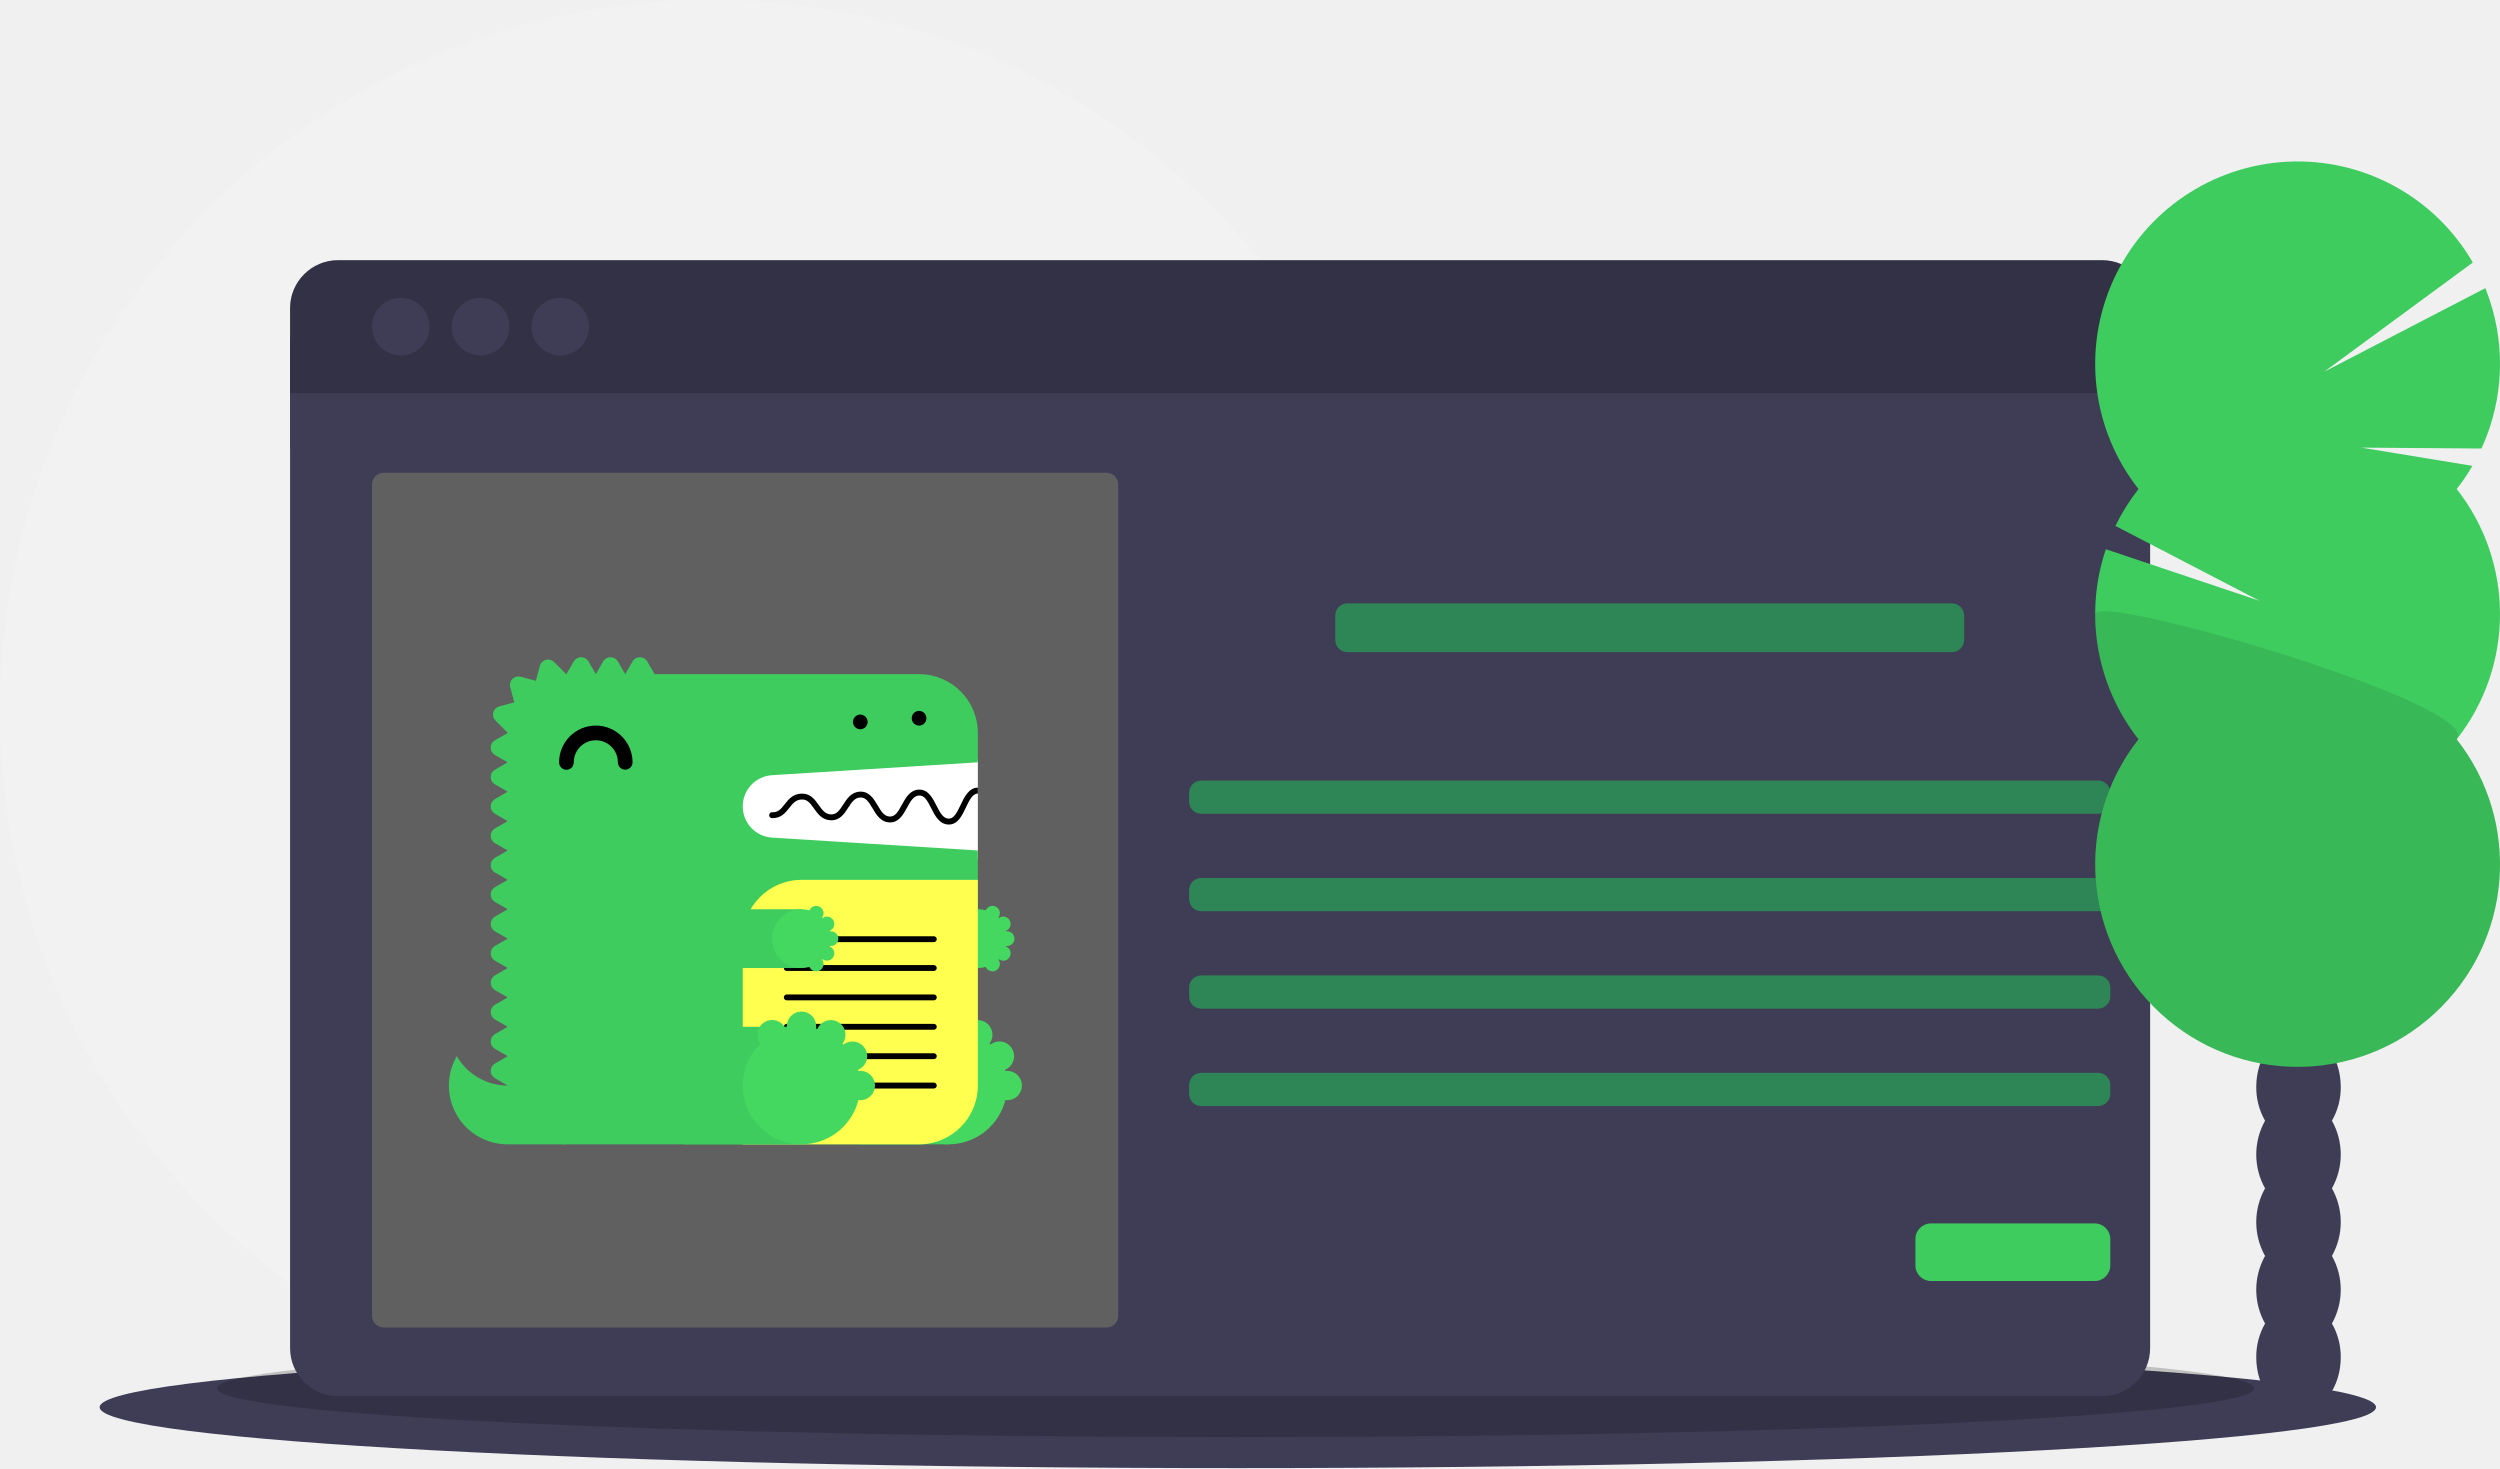
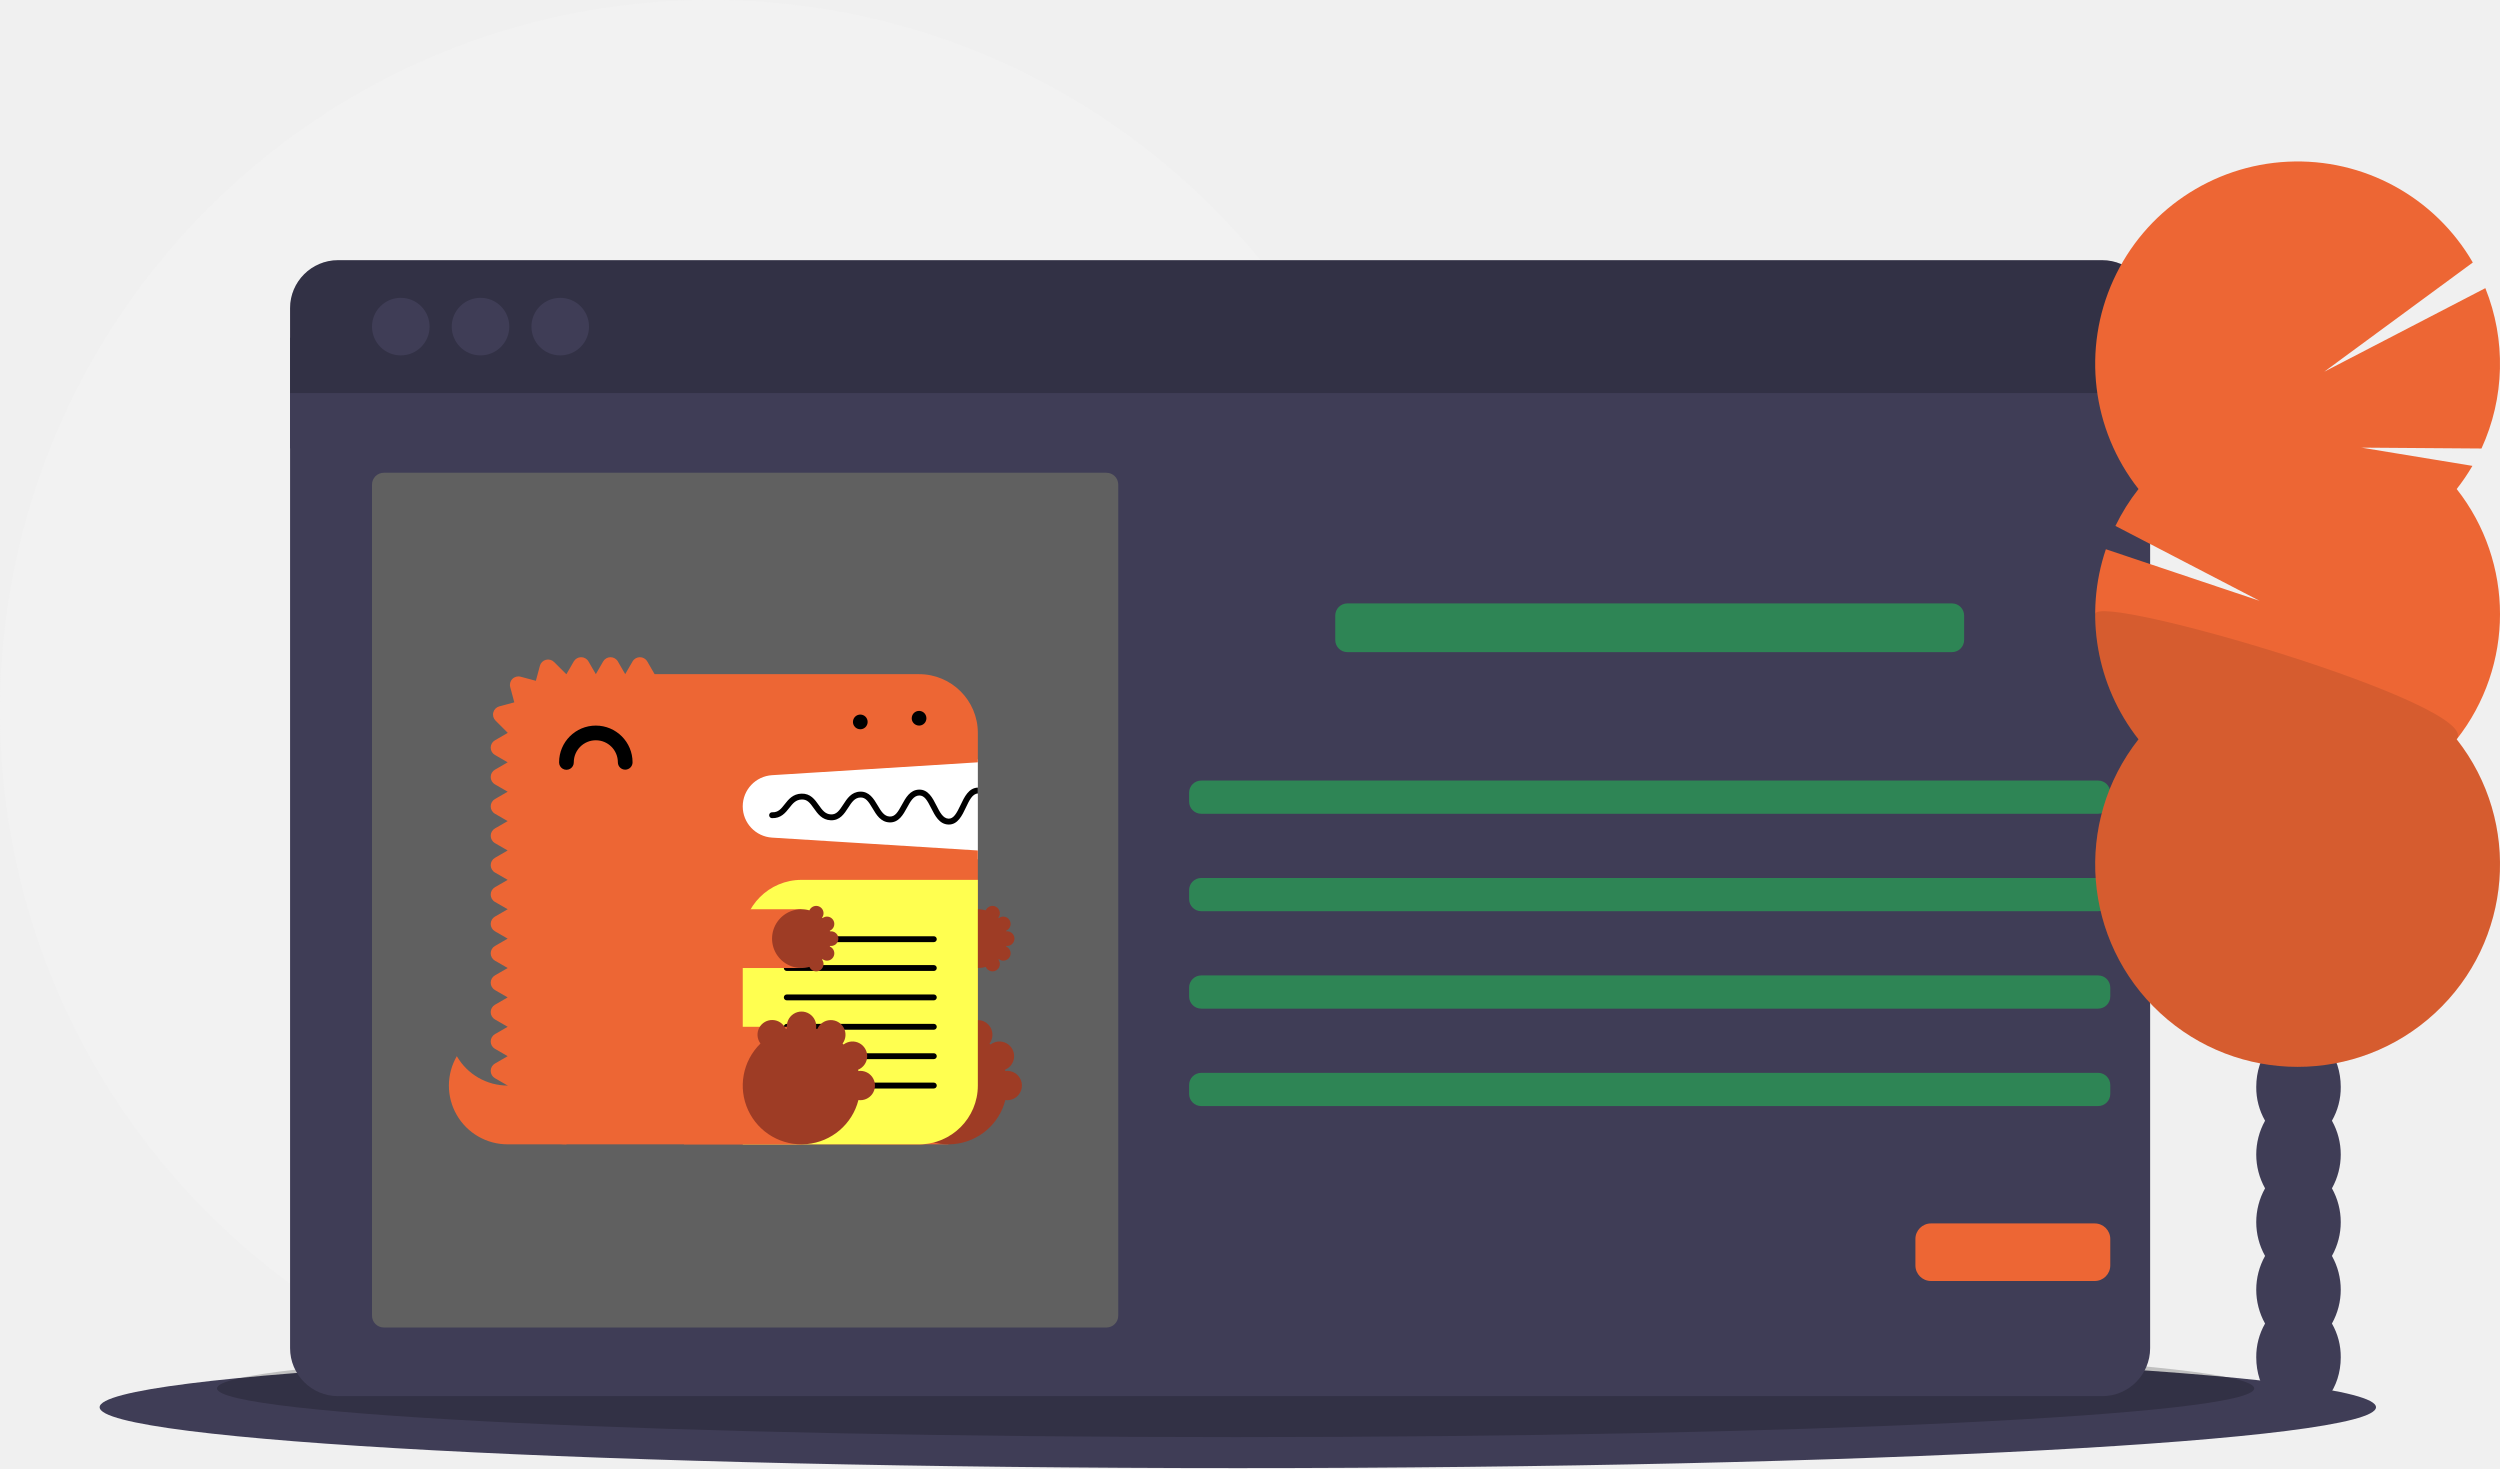
<svg xmlns="http://www.w3.org/2000/svg" id="ac356da0-b129-4ca5-aecc-4700531dd101" data-name="Layer 1" width="1129" height="663" viewBox="0 0 1129 663">
  <circle cx="321" cy="321" r="321" fill="#f2f2f2" />
  <ellipse cx="559" cy="635.5" rx="514" ry="27.5" fill="#3f3d56" />
  <ellipse cx="558" cy="627" rx="460" ry="22" opacity="0.2" />
  <rect x="131" y="152.5" width="840" height="50" fill="#3f3d56" />
  <path d="M166.5,727.33A21.67,21.67,0,0,0,188.17,749H984.83A21.67,21.67,0,0,0,1006.5,727.33V296h-840Z" transform="translate(-35.5 -118.5)" fill="#3f3d56" />
  <path d="M984.83,236H188.17A21.67,21.67,0,0,0,166.5,257.67V296h840V257.67A21.67,21.67,0,0,0,984.83,236Z" transform="translate(-35.5 -118.5)" fill="#3f3d56" />
  <path d="M984.83,236H188.17A21.67,21.67,0,0,0,166.5,257.67V296h840V257.67A21.67,21.67,0,0,0,984.83,236Z" transform="translate(-35.5 -118.5)" opacity="0.2" />
  <circle cx="181" cy="147.5" r="13" fill="#3f3d56" />
  <circle cx="217" cy="147.5" r="13" fill="#3f3d56" />
  <circle cx="253" cy="147.5" r="13" fill="#3f3d56" />
  <rect x="168" y="213.5" width="337" height="386" rx="5.335" fill="#606060" />
  <rect x="603" y="272.5" width="284" height="22" rx="5.476" fill="#2e8555" />
  <rect x="537" y="352.5" width="416" height="15" rx="5.476" fill="#2e8555" />
  <rect x="537" y="396.5" width="416" height="15" rx="5.476" fill="#2e8555" />
  <rect x="537" y="440.5" width="416" height="15" rx="5.476" fill="#2e8555" />
  <rect x="537" y="484.5" width="416" height="15" rx="5.476" fill="#2e8555" />
-   <rect x="865" y="552.5" width="88" height="26" rx="7.028" fill="#3ecc5f" />
+   <rect x="865" y="552.5" width="88" height="26" rx="7.028" fill="#ed6634" />
  <path d="M1088.603,624.616a30.114,30.114,0,0,0,3.983-15.266c0-13.797-8.544-24.981-19.083-24.981s-19.083,11.184-19.083,24.981a30.114,30.114,0,0,0,3.983,15.266,31.248,31.248,0,0,0,0,30.532,31.248,31.248,0,0,0,0,30.532,31.248,31.248,0,0,0,0,30.532,30.114,30.114,0,0,0-3.983,15.266c0,13.797,8.544,24.981,19.083,24.981s19.083-11.184,19.083-24.981a30.114,30.114,0,0,0-3.983-15.266,31.248,31.248,0,0,0,0-30.532,31.248,31.248,0,0,0,0-30.532,31.248,31.248,0,0,0,0-30.532Z" transform="translate(-35.5 -118.5)" fill="#3f3d56" />
  <ellipse cx="1038.003" cy="460.318" rx="19.083" ry="24.981" fill="#3f3d56" />
  <ellipse cx="1038.003" cy="429.786" rx="19.083" ry="24.981" fill="#3f3d56" />
-   <path d="M1144.939,339.345a91.611,91.611,0,0,0,7.107-10.461l-50.141-8.235,54.229.403a91.566,91.566,0,0,0,1.746-72.426l-72.754,37.741,67.097-49.321a91.413,91.413,0,1,0-150.971,102.298,91.458,91.458,0,0,0-10.425,16.669l65.087,33.814-69.4-23.292a91.46,91.46,0,0,0,14.738,85.837,91.406,91.406,0,1,0,143.689,0,91.418,91.418,0,0,0,0-113.029Z" transform="translate(-35.5 -118.5)" fill="#3ecc5f" fill-rule="evenodd" />
+   <path d="M1144.939,339.345a91.611,91.611,0,0,0,7.107-10.461l-50.141-8.235,54.229.403a91.566,91.566,0,0,0,1.746-72.426l-72.754,37.741,67.097-49.321a91.413,91.413,0,1,0-150.971,102.298,91.458,91.458,0,0,0-10.425,16.669l65.087,33.814-69.4-23.292a91.46,91.46,0,0,0,14.738,85.837,91.406,91.406,0,1,0,143.689,0,91.418,91.418,0,0,0,0-113.029Z" transform="translate(-35.5 -118.5)" fill="#ed6634" fill-rule="evenodd" />
  <path d="M981.688,395.859a91.013,91.013,0,0,0,19.561,56.514,91.406,91.406,0,1,0,143.689,0C1157.19,436.821,981.688,385.6,981.688,395.859Z" transform="translate(-35.5 -118.5)" opacity="0.1" />
  <path d="M365.62,461.436H477.094v45.12H365.62Z" transform="translate(-35.5 -118.5)" fill="#fff" fill-rule="evenodd" />
-   <path d="M264.763,608.741a26.509,26.509,0,0,1-22.962-13.271,26.51,26.51,0,0,0,22.962,39.812H291.304V608.741Z" transform="translate(-35.5 -118.5)" fill="#3ecc5f" fill-rule="evenodd" />
-   <path d="M384.172,468.571l92.922-5.807V449.493a26.541,26.541,0,0,0-26.541-26.541H331.116l-3.318-5.746a3.83,3.83,0,0,0-6.635,0l-3.318,5.746-3.318-5.746a3.83,3.83,0,0,0-6.635,0l-3.318,5.746L301.257,417.205a3.83,3.83,0,0,0-6.635,0L291.304,422.951c-.029,0-.056.004-.086.004l-5.497-5.495a3.829,3.829,0,0,0-6.407,1.717l-1.817,6.773L270.607,424.103a3.83,3.83,0,0,0-4.691,4.693l1.845,6.891-6.771,1.814a3.832,3.832,0,0,0-1.72,6.41l5.497,5.497c0,.028-.004.056-.004.085l-5.746,3.318a3.83,3.83,0,0,0,0,6.635l5.746,3.318L259.016,466.081a3.83,3.83,0,0,0,0,6.635l5.746,3.318-5.746,3.318a3.83,3.83,0,0,0,0,6.635l5.746,3.318-5.746,3.318a3.83,3.83,0,0,0,0,6.635l5.746,3.318-5.746,3.318a3.83,3.83,0,0,0,0,6.635l5.746,3.318-5.746,3.318a3.83,3.83,0,0,0,0,6.635l5.746,3.318-5.746,3.318a3.83,3.83,0,0,0,0,6.635l5.746,3.318-5.746,3.318a3.83,3.83,0,0,0,0,6.635l5.746,3.318L259.016,558.976a3.83,3.83,0,0,0,0,6.635l5.746,3.318-5.746,3.318a3.83,3.83,0,0,0,0,6.635l5.746,3.318-5.746,3.318a3.83,3.83,0,0,0,0,6.635l5.746,3.318-5.746,3.318a3.83,3.83,0,0,0,0,6.635l5.746,3.318A26.541,26.541,0,0,0,291.304,635.283H450.553A26.541,26.541,0,0,0,477.094,608.741V502.575l-92.922-5.807a14.126,14.126,0,0,1,0-28.198" transform="translate(-35.5 -118.5)" fill="#3ecc5f" fill-rule="evenodd" />
-   <path d="M424.011,635.283h39.812V582.2H424.011Z" transform="translate(-35.5 -118.5)" fill="#3ecc5f" fill-rule="evenodd" />
-   <path d="M490.365,602.106a6.602,6.602,0,0,0-.848.085c-.05-.199-.098-.399-.154-.599A6.627,6.627,0,1,0,482.806,590.21q-.22-.225-.445-.446a6.624,6.624,0,1,0-11.397-6.564c-.196-.056-.394-.102-.591-.153a6.64,6.64,0,1,0-13.101,0c-.196.05-.394.097-.591.153a6.628,6.628,0,1,0-11.397,6.564,26.528,26.528,0,1,0,44.231,25.528,6.621,6.621,0,1,0,.848-13.186" transform="translate(-35.5 -118.5)" fill="#44d860" fill-rule="evenodd" />
-   <path d="M437.282,555.658H477.094V529.117H437.282Z" transform="translate(-35.5 -118.5)" fill="#3ecc5f" fill-rule="evenodd" />
-   <path d="M490.365,545.705a3.318,3.318,0,0,0,0-6.635,3.411,3.411,0,0,0-.423.042c-.027-.1-.049-.199-.077-.299a3.319,3.319,0,0,0-1.278-6.379,3.282,3.282,0,0,0-2.001.687q-.109-.113-.223-.223a3.282,3.282,0,0,0,.671-1.983,3.318,3.318,0,0,0-6.37-1.299,13.271,13.271,0,1,0,0,25.541,3.318,3.318,0,0,0,6.37-1.299,3.282,3.282,0,0,0-.671-1.983q.113-.109.223-.223a3.282,3.282,0,0,0,2.001.687,3.318,3.318,0,0,0,1.278-6.379c.028-.098.05-.199.077-.299a3.413,3.413,0,0,0,.423.042" transform="translate(-35.5 -118.5)" fill="#44d860" fill-rule="evenodd" />
+   <path d="M264.763,608.741a26.509,26.509,0,0,1-22.962-13.271,26.51,26.51,0,0,0,22.962,39.812H291.304V608.741Z" transform="translate(-35.5 -118.5)" fill="#ed6634" fill-rule="evenodd" />
+   <path d="M384.172,468.571l92.922-5.807V449.493a26.541,26.541,0,0,0-26.541-26.541H331.116l-3.318-5.746a3.83,3.83,0,0,0-6.635,0l-3.318,5.746-3.318-5.746a3.83,3.83,0,0,0-6.635,0l-3.318,5.746L301.257,417.205a3.83,3.83,0,0,0-6.635,0L291.304,422.951c-.029,0-.056.004-.086.004l-5.497-5.495a3.829,3.829,0,0,0-6.407,1.717l-1.817,6.773L270.607,424.103a3.83,3.83,0,0,0-4.691,4.693l1.845,6.891-6.771,1.814a3.832,3.832,0,0,0-1.72,6.41l5.497,5.497c0,.028-.004.056-.004.085l-5.746,3.318a3.83,3.83,0,0,0,0,6.635l5.746,3.318L259.016,466.081a3.83,3.83,0,0,0,0,6.635l5.746,3.318-5.746,3.318a3.83,3.83,0,0,0,0,6.635l5.746,3.318-5.746,3.318a3.83,3.83,0,0,0,0,6.635l5.746,3.318-5.746,3.318a3.83,3.83,0,0,0,0,6.635l5.746,3.318-5.746,3.318a3.83,3.83,0,0,0,0,6.635l5.746,3.318-5.746,3.318a3.83,3.83,0,0,0,0,6.635l5.746,3.318-5.746,3.318a3.83,3.83,0,0,0,0,6.635l5.746,3.318L259.016,558.976a3.83,3.83,0,0,0,0,6.635l5.746,3.318-5.746,3.318a3.83,3.83,0,0,0,0,6.635l5.746,3.318-5.746,3.318a3.83,3.83,0,0,0,0,6.635l5.746,3.318-5.746,3.318a3.83,3.83,0,0,0,0,6.635l5.746,3.318A26.541,26.541,0,0,0,291.304,635.283H450.553A26.541,26.541,0,0,0,477.094,608.741V502.575l-92.922-5.807a14.126,14.126,0,0,1,0-28.198" transform="translate(-35.5 -118.5)" fill="#ed6634" fill-rule="evenodd" />
+   <path d="M424.011,635.283h39.812V582.2H424.011Z" transform="translate(-35.5 -118.5)" fill="#ed6634" fill-rule="evenodd" />
+   <path d="M490.365,602.106a6.602,6.602,0,0,0-.848.085c-.05-.199-.098-.399-.154-.599A6.627,6.627,0,1,0,482.806,590.21q-.22-.225-.445-.446a6.624,6.624,0,1,0-11.397-6.564c-.196-.056-.394-.102-.591-.153a6.64,6.64,0,1,0-13.101,0c-.196.05-.394.097-.591.153a6.628,6.628,0,1,0-11.397,6.564,26.528,26.528,0,1,0,44.231,25.528,6.621,6.621,0,1,0,.848-13.186" transform="translate(-35.5 -118.5)" fill="#9e3c25" fill-rule="evenodd" />
+   <path d="M437.282,555.658H477.094V529.117H437.282Z" transform="translate(-35.5 -118.5)" fill="#ed6634" fill-rule="evenodd" />
+   <path d="M490.365,545.705a3.318,3.318,0,0,0,0-6.635,3.411,3.411,0,0,0-.423.042c-.027-.1-.049-.199-.077-.299a3.319,3.319,0,0,0-1.278-6.379,3.282,3.282,0,0,0-2.001.687q-.109-.113-.223-.223a3.282,3.282,0,0,0,.671-1.983,3.318,3.318,0,0,0-6.37-1.299,13.271,13.271,0,1,0,0,25.541,3.318,3.318,0,0,0,6.37-1.299,3.282,3.282,0,0,0-.671-1.983q.113-.109.223-.223a3.282,3.282,0,0,0,2.001.687,3.318,3.318,0,0,0,1.278-6.379c.028-.098.05-.199.077-.299a3.413,3.413,0,0,0,.423.042" transform="translate(-35.5 -118.5)" fill="#9e3c25" fill-rule="evenodd" />
  <path d="M317.845,466.081a3.318,3.318,0,0,1-3.318-3.318,9.953,9.953,0,1,0-19.906,0,3.318,3.318,0,1,1-6.635,0,16.588,16.588,0,1,1,33.177,0,3.318,3.318,0,0,1-3.318,3.318" transform="translate(-35.5 -118.5)" fill-rule="evenodd" />
  <path d="M370.928,635.283h79.624A26.541,26.541,0,0,0,477.094,608.741v-92.895H397.47a26.541,26.541,0,0,0-26.541,26.541Z" transform="translate(-35.5 -118.5)" fill="#ffff50" fill-rule="evenodd" />
  <path d="M457.214,556.985H390.808a1.327,1.327,0,0,1,0-2.654h66.407a1.327,1.327,0,0,1,0,2.654m0,26.541H390.808a1.327,1.327,0,1,1,0-2.654h66.407a1.327,1.327,0,0,1,0,2.654m0,26.541H390.808a1.327,1.327,0,1,1,0-2.654h66.407a1.327,1.327,0,0,1,0,2.654m0-66.107H390.808a1.327,1.327,0,0,1,0-2.654h66.407a1.327,1.327,0,0,1,0,2.654m0,26.295H390.808a1.327,1.327,0,0,1,0-2.654h66.407a1.327,1.327,0,0,1,0,2.654m0,26.541H390.808a1.327,1.327,0,0,1,0-2.654h66.407a1.327,1.327,0,0,1,0,2.654M477.094,474.191c-.016,0-.029-.008-.045-.007-4.101.139-6.041,4.241-7.753,7.86-1.786,3.782-3.168,6.241-5.432,6.167-2.507-.09-3.94-2.922-5.458-5.919-1.744-3.442-3.734-7.347-7.913-7.201-4.042.138-5.989,3.708-7.706,6.857-1.827,3.355-3.071,5.395-5.469,5.3-2.557-.093-3.916-2.395-5.489-5.06-1.753-2.967-3.78-6.304-7.878-6.189-3.973.137-5.925,3.165-7.648,5.839-1.822,2.827-3.099,4.549-5.527,4.447-2.618-.093-3.971-2.004-5.535-4.216-1.757-2.486-3.737-5.299-7.823-5.162-3.886.133-5.838,2.614-7.559,4.801-1.635,2.076-2.912,3.718-5.612,3.615a1.328,1.328,0,1,0-.096,2.654c4.004.134,6.032-2.389,7.793-4.628,1.562-1.985,2.91-3.699,5.564-3.789,2.556-.109,3.754,1.48,5.567,4.041,1.721,2.434,3.675,5.194,7.605,5.336,4.118.138,6.099-2.939,7.854-5.663,1.569-2.434,2.922-4.535,5.507-4.624,2.379-.089,3.675,1.792,5.501,4.885,1.721,2.916,3.671,6.219,7.68,6.365,4.147.143,6.15-3.477,7.895-6.682,1.512-2.771,2.938-5.388,5.466-5.476,2.379-.056,3.62,2.117,5.456,5.746,1.715,3.388,3.659,7.226,7.73,7.373l.224.004c4.066,0,5.996-4.081,7.704-7.689,1.512-3.198,2.942-6.211,5.397-6.334Z" transform="translate(-35.5 -118.5)" fill-rule="evenodd" />
-   <path d="M344.387,635.283h53.083V582.2H344.387Z" transform="translate(-35.5 -118.5)" fill="#3ecc5f" fill-rule="evenodd" />
-   <path d="M424.011,602.106a6.602,6.602,0,0,0-.848.085c-.05-.199-.098-.399-.154-.599A6.627,6.627,0,1,0,416.452,590.21q-.22-.225-.445-.446a6.624,6.624,0,1,0-11.397-6.564c-.196-.056-.394-.102-.591-.153a6.64,6.64,0,1,0-13.101,0c-.196.05-.394.097-.591.153a6.628,6.628,0,1,0-11.397,6.564,26.528,26.528,0,1,0,44.231,25.528,6.621,6.621,0,1,0,.848-13.186" transform="translate(-35.5 -118.5)" fill="#44d860" fill-rule="evenodd" />
-   <path d="M344.387,555.658h53.083V529.117H344.387Z" transform="translate(-35.5 -118.5)" fill="#3ecc5f" fill-rule="evenodd" />
-   <path d="M410.74,545.705a3.318,3.318,0,1,0,0-6.635,3.411,3.411,0,0,0-.423.042c-.027-.1-.049-.199-.077-.299a3.319,3.319,0,0,0-1.278-6.379,3.282,3.282,0,0,0-2.001.687q-.109-.113-.223-.223a3.282,3.282,0,0,0,.671-1.983,3.318,3.318,0,0,0-6.37-1.299,13.271,13.271,0,1,0,0,25.541,3.318,3.318,0,0,0,6.37-1.299,3.282,3.282,0,0,0-.671-1.983q.113-.109.223-.223a3.282,3.282,0,0,0,2.001.687,3.318,3.318,0,0,0,1.278-6.379c.028-.098.05-.199.077-.299a3.413,3.413,0,0,0,.423.042" transform="translate(-35.5 -118.5)" fill="#44d860" fill-rule="evenodd" />
+   <path d="M344.387,635.283h53.083V582.2H344.387Z" transform="translate(-35.5 -118.5)" fill="#ed6634" fill-rule="evenodd" />
+   <path d="M424.011,602.106a6.602,6.602,0,0,0-.848.085c-.05-.199-.098-.399-.154-.599A6.627,6.627,0,1,0,416.452,590.21q-.22-.225-.445-.446a6.624,6.624,0,1,0-11.397-6.564c-.196-.056-.394-.102-.591-.153a6.64,6.64,0,1,0-13.101,0c-.196.05-.394.097-.591.153a6.628,6.628,0,1,0-11.397,6.564,26.528,26.528,0,1,0,44.231,25.528,6.621,6.621,0,1,0,.848-13.186" transform="translate(-35.5 -118.5)" fill="#9e3c25" fill-rule="evenodd" />
+   <path d="M344.387,555.658h53.083V529.117H344.387Z" transform="translate(-35.5 -118.5)" fill="#ed6634" fill-rule="evenodd" />
+   <path d="M410.74,545.705a3.318,3.318,0,1,0,0-6.635,3.411,3.411,0,0,0-.423.042c-.027-.1-.049-.199-.077-.299a3.319,3.319,0,0,0-1.278-6.379,3.282,3.282,0,0,0-2.001.687q-.109-.113-.223-.223a3.282,3.282,0,0,0,.671-1.983,3.318,3.318,0,0,0-6.37-1.299,13.271,13.271,0,1,0,0,25.541,3.318,3.318,0,0,0,6.37-1.299,3.282,3.282,0,0,0-.671-1.983q.113-.109.223-.223a3.282,3.282,0,0,0,2.001.687,3.318,3.318,0,0,0,1.278-6.379c.028-.098.05-.199.077-.299a3.413,3.413,0,0,0,.423.042" transform="translate(-35.5 -118.5)" fill="#9e3c25" fill-rule="evenodd" />
  <path d="M424.011,447.834a3.603,3.603,0,0,1-.65-.066,3.344,3.344,0,0,1-.624-.186,3.447,3.447,0,0,1-.572-.305,5.027,5.027,0,0,1-.504-.411,3.887,3.887,0,0,1-.41-.504,3.275,3.275,0,0,1-.557-1.845,3.602,3.602,0,0,1,.066-.65,3.826,3.826,0,0,1,.184-.624,3.489,3.489,0,0,1,.307-.571,3.197,3.197,0,0,1,.914-.916,3.447,3.447,0,0,1,.572-.305,3.344,3.344,0,0,1,.624-.186,3.069,3.069,0,0,1,1.301,0,3.223,3.223,0,0,1,1.194.491,5.028,5.028,0,0,1,.504.411,4.88,4.88,0,0,1,.411.504,3.382,3.382,0,0,1,.305.571,3.478,3.478,0,0,1,.252,1.274A3.364,3.364,0,0,1,426.36,446.865a5.027,5.027,0,0,1-.504.411,3.306,3.306,0,0,1-1.845.557m26.541-1.659a3.388,3.388,0,0,1-2.35-.969,5.042,5.042,0,0,1-.41-.504,3.275,3.275,0,0,1-.557-1.845,3.387,3.387,0,0,1,.967-2.349,5.026,5.026,0,0,1,.504-.411,3.447,3.447,0,0,1,.572-.305,3.343,3.343,0,0,1,.624-.186,3.07,3.07,0,0,1,1.301,0,3.224,3.224,0,0,1,1.194.491,5.026,5.026,0,0,1,.504.411,3.388,3.388,0,0,1,.969,2.349,3.726,3.726,0,0,1-.066.65,3.374,3.374,0,0,1-.186.624,4.715,4.715,0,0,1-.305.571,4.88,4.88,0,0,1-.411.504,5.026,5.026,0,0,1-.504.411,3.305,3.305,0,0,1-1.845.557" transform="translate(-35.5 -118.5)" fill-rule="evenodd" />
</svg>
